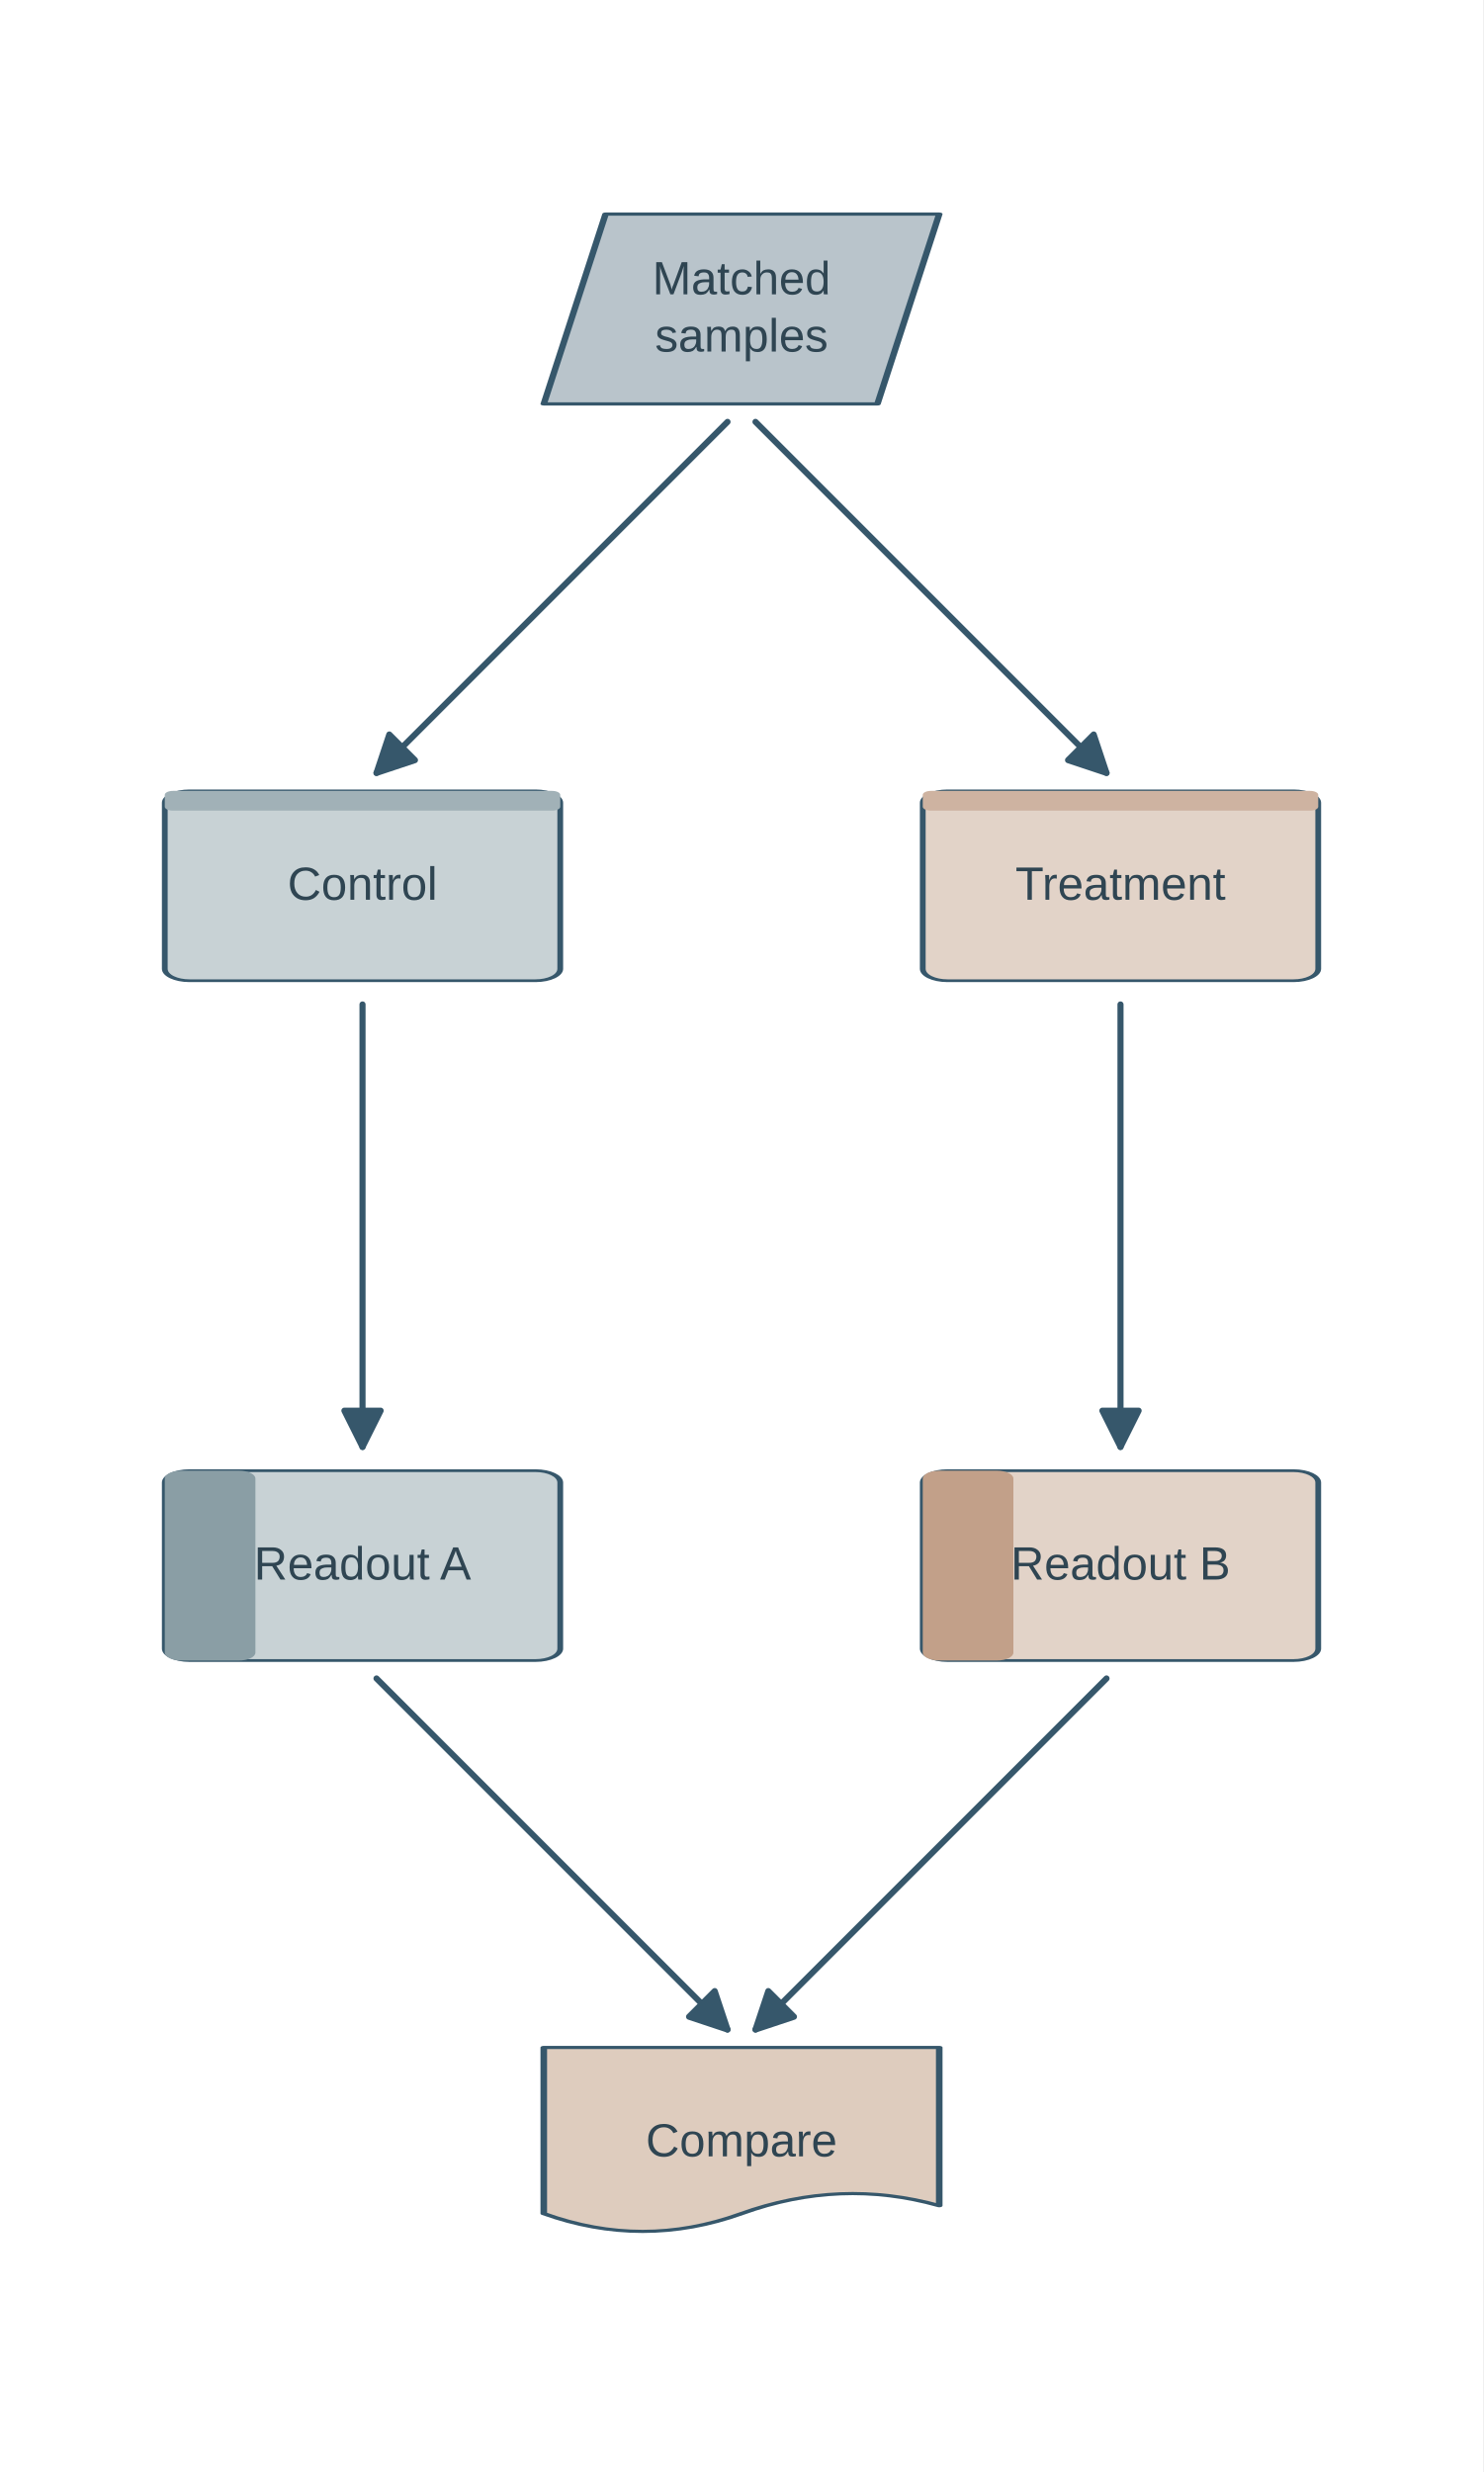
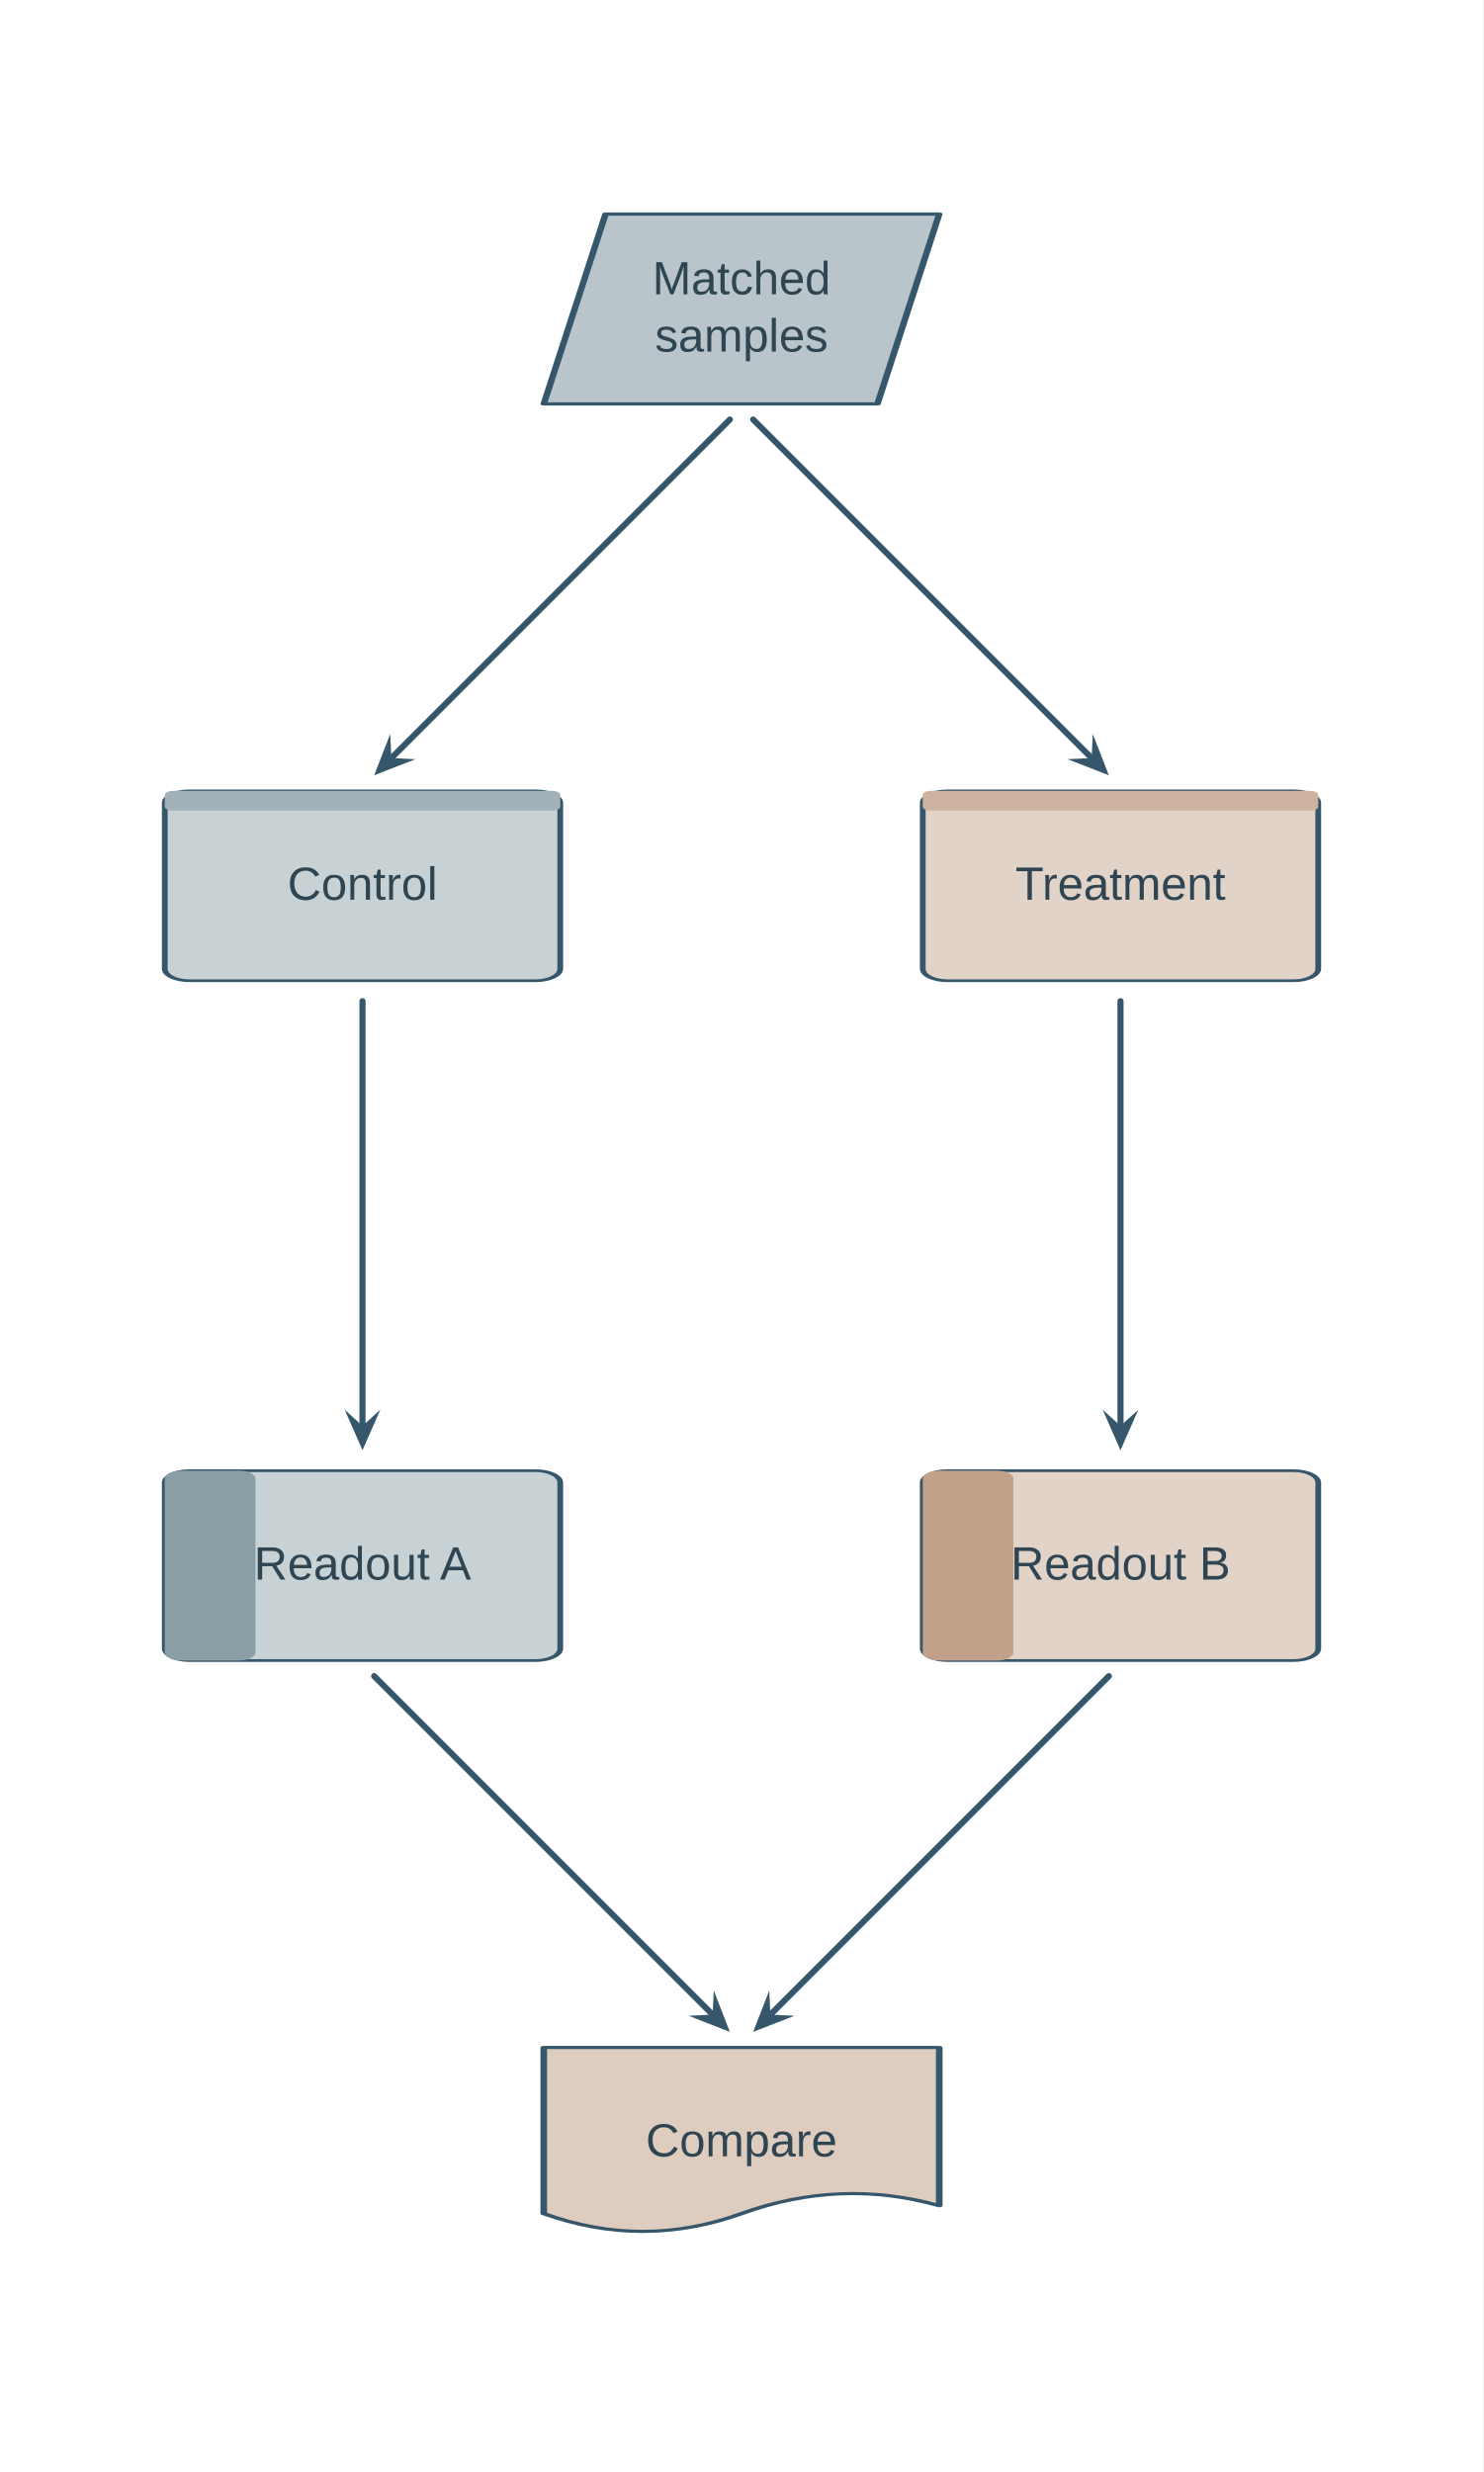
<svg xmlns="http://www.w3.org/2000/svg" width="90.0mm" height="150.0mm" viewBox="0 0 90.0 150.0" data-version="3" data-revision="1">
  <rect width="90.0" height="150.0" fill="#FFFFFF" />
  <g id="layer-compartments" />
  <g id="layer-context" />
  <g id="layer-relations">
    <g data-relation-id="flowlink0" data-relation-type="sequence" id="rel-flowlink0">
-       <path fill="none" stroke="#36576B" stroke-width="0.37" stroke-linecap="round" stroke-linejoin="round" d="M 44.151 25.599 Q 33.5 36.25 22.849 46.901" data-line-body="true" data-indirect="false" />
-       <path fill="#36576B" stroke="#36576B" stroke-width="0.37" stroke-linecap="round" stroke-linejoin="round" data-endpoint="step-arrow" d="M 23.626 44.568 L 22.849 46.901 L 25.182 46.124 Z" />
+       <path fill="none" stroke="#36576B" stroke-width="0.37" stroke-linecap="round" stroke-linejoin="round" d="M 44.293 25.457 Q 34.023 35.727 23.752 45.998" data-line-body="true" data-indirect="false" />
+       <path fill="#36576B" stroke="none" stroke-width="0.37" stroke-linecap="round" stroke-linejoin="round" data-endpoint="step-arrow" d="M 22.707 47.043 L 23.683 44.535 L 23.752 45.998 L 25.215 46.067 Z" />
    </g>
    <g data-relation-id="flowlink1" data-relation-type="sequence" id="rel-flowlink1">
-       <path fill="none" stroke="#36576B" stroke-width="0.37" stroke-linecap="round" stroke-linejoin="round" d="M 45.849 25.599 Q 56.5 36.25 67.151 46.901" data-line-body="true" data-indirect="false" />
-       <path fill="#36576B" stroke="#36576B" stroke-width="0.37" stroke-linecap="round" stroke-linejoin="round" data-endpoint="step-arrow" d="M 64.818 46.124 L 67.151 46.901 L 66.374 44.568 Z" />
+       <path fill="none" stroke="#36576B" stroke-width="0.37" stroke-linecap="round" stroke-linejoin="round" d="M 45.707 25.457 Q 55.977 35.727 66.248 45.998" data-line-body="true" data-indirect="false" />
+       <path fill="#36576B" stroke="none" stroke-width="0.37" stroke-linecap="round" stroke-linejoin="round" data-endpoint="step-arrow" d="M 67.293 47.043 L 64.785 46.067 L 66.248 45.998 L 66.317 44.535 Z" />
    </g>
    <g data-relation-id="flowlink2" data-relation-type="sequence" id="rel-flowlink2">
-       <path fill="none" stroke="#36576B" stroke-width="0.37" stroke-linecap="round" stroke-linejoin="round" d="M 22.0 60.95 Q 22.0 74.375 22.0 87.8" data-line-body="true" data-indirect="false" />
-       <path fill="#36576B" stroke="#36576B" stroke-width="0.37" stroke-linecap="round" stroke-linejoin="round" data-endpoint="step-arrow" d="M 20.9 85.6 L 22.0 87.8 L 23.1 85.6 Z" />
+       <path fill="none" stroke="#36576B" stroke-width="0.37" stroke-linecap="round" stroke-linejoin="round" d="M 22.0 60.75 Q 22.0 73.636 22.0 86.522" data-line-body="true" data-indirect="false" />
+       <path fill="#36576B" stroke="none" stroke-width="0.37" stroke-linecap="round" stroke-linejoin="round" data-endpoint="step-arrow" d="M 22.0 88.0 L 20.916 85.537 L 22.0 86.522 L 23.084 85.537 Z" />
    </g>
    <g data-relation-id="flowlink3" data-relation-type="sequence" id="rel-flowlink3">
-       <path fill="none" stroke="#36576B" stroke-width="0.37" stroke-linecap="round" stroke-linejoin="round" d="M 68.0 60.95 Q 68.0 74.375 68.0 87.8" data-line-body="true" data-indirect="false" />
-       <path fill="#36576B" stroke="#36576B" stroke-width="0.37" stroke-linecap="round" stroke-linejoin="round" data-endpoint="step-arrow" d="M 66.9 85.6 L 68.0 87.8 L 69.1 85.6 Z" />
+       <path fill="none" stroke="#36576B" stroke-width="0.37" stroke-linecap="round" stroke-linejoin="round" d="M 68 60.75 Q 68.0 73.636 68.0 86.522" data-line-body="true" data-indirect="false" />
+       <path fill="#36576B" stroke="none" stroke-width="0.37" stroke-linecap="round" stroke-linejoin="round" data-endpoint="step-arrow" d="M 68.0 88.0 L 66.916 85.537 L 68.0 86.522 L 69.084 85.537 Z" />
    </g>
    <g data-relation-id="flowlink4" data-relation-type="sequence" id="rel-flowlink4">
-       <path fill="none" stroke="#36576B" stroke-width="0.37" stroke-linecap="round" stroke-linejoin="round" d="M 22.849 101.849 Q 33.5 112.5 44.151 123.151" data-line-body="true" data-indirect="false" />
-       <path fill="#36576B" stroke="#36576B" stroke-width="0.37" stroke-linecap="round" stroke-linejoin="round" data-endpoint="step-arrow" d="M 41.818 122.374 L 44.151 123.151 L 43.374 120.818 Z" />
+       <path fill="none" stroke="#36576B" stroke-width="0.37" stroke-linecap="round" stroke-linejoin="round" d="M 22.707 101.707 Q 32.977 111.977 43.248 122.248" data-line-body="true" data-indirect="false" />
+       <path fill="#36576B" stroke="none" stroke-width="0.37" stroke-linecap="round" stroke-linejoin="round" data-endpoint="step-arrow" d="M 44.293 123.293 L 41.785 122.317 L 43.248 122.248 L 43.317 120.785 Z" />
    </g>
    <g data-relation-id="flowlink5" data-relation-type="sequence" id="rel-flowlink5">
-       <path fill="none" stroke="#36576B" stroke-width="0.37" stroke-linecap="round" stroke-linejoin="round" d="M 67.151 101.849 Q 56.5 112.5 45.849 123.151" data-line-body="true" data-indirect="false" />
-       <path fill="#36576B" stroke="#36576B" stroke-width="0.37" stroke-linecap="round" stroke-linejoin="round" data-endpoint="step-arrow" d="M 46.626 120.818 L 45.849 123.151 L 48.182 122.374 Z" />
+       <path fill="none" stroke="#36576B" stroke-width="0.37" stroke-linecap="round" stroke-linejoin="round" d="M 67.293 101.707 Q 57.023 111.977 46.752 122.248" data-line-body="true" data-indirect="false" />
+       <path fill="#36576B" stroke="none" stroke-width="0.37" stroke-linecap="round" stroke-linejoin="round" data-endpoint="step-arrow" d="M 45.707 123.293 L 46.683 120.785 L 46.752 122.248 L 48.215 122.317 Z" />
    </g>
  </g>
  <g id="layer-objects">
    <g data-object-id="step0" data-type="process" id="obj-step0">
      <g data-glyph="step0" transform="rotate(0.0 45.0 18.75)">
        <g transform="translate(32.5 12.75) scale(0.25 0.12)">
          <path d="M 17 2 H 98 L 83 98 H 2 Z" fill="#b9c4cb" stroke="#36576B" stroke-width="1.600" stroke-linecap="round" stroke-linejoin="round" />
        </g>
      </g>
      <text x="45" y="17.861" font-size="2.822" font-family="Arial,Microsoft YaHei,sans-serif" fill="#2F4552" text-anchor="middle" font-weight="400" data-label-for="step0">Matched</text>
      <text x="45" y="21.332" font-size="2.822" font-family="Arial,Microsoft YaHei,sans-serif" fill="#2F4552" text-anchor="middle" font-weight="400" data-label-for="step0">samples</text>
    </g>
    <g data-object-id="step1" data-type="process" id="obj-step1">
      <g data-glyph="step1" transform="rotate(0.0 22.0 53.75)">
        <g transform="translate(9.5 47.75) scale(0.25 0.12)">
          <rect x="2.00" y="2.00" width="96.00" height="96.00" rx="6.00" fill="#c8d2d5" stroke="#36576B" stroke-width="1.400" />
          <rect x="2.00" y="2.00" width="96.00" height="10.00" rx="2.00" fill="#a1b1b7" stroke="none" stroke-width="1.200" />
        </g>
      </g>
      <text x="22" y="54.597" font-size="2.822" font-family="Arial,Microsoft YaHei,sans-serif" fill="#2F4552" text-anchor="middle" font-weight="400" data-label-for="step1">Control</text>
    </g>
    <g data-object-id="step2" data-type="process" id="obj-step2">
      <g data-glyph="step2" transform="rotate(0.0 68.0 53.75)">
        <g transform="translate(55.5 47.75) scale(0.25 0.12)">
          <rect x="2.00" y="2.00" width="96.00" height="96.00" rx="6.00" fill="#e2d3c8" stroke="#36576B" stroke-width="1.400" />
          <rect x="2.00" y="2.00" width="96.00" height="10.00" rx="2.00" fill="#ceb3a1" stroke="none" stroke-width="1.200" />
        </g>
      </g>
      <text x="68" y="54.597" font-size="2.822" font-family="Arial,Microsoft YaHei,sans-serif" fill="#2F4552" text-anchor="middle" font-weight="400" data-label-for="step2">Treatment</text>
    </g>
    <g data-object-id="step3" data-type="process" id="obj-step3">
      <g data-glyph="step3" transform="rotate(0.0 22.0 95.0)">
        <g transform="translate(9.5 89.0) scale(0.25 0.12)">
          <rect x="2.00" y="2.00" width="96.00" height="96.00" rx="6.00" fill="#c8d2d5" stroke="#36576B" stroke-width="1.400" />
          <rect x="2.00" y="2.00" width="22.00" height="96.00" rx="4.00" fill="#8a9ea5" stroke="none" stroke-width="1.200" />
        </g>
      </g>
      <text x="22" y="95.847" font-size="2.822" font-family="Arial,Microsoft YaHei,sans-serif" fill="#2F4552" text-anchor="middle" font-weight="400" data-label-for="step3">Readout A</text>
    </g>
    <g data-object-id="step4" data-type="process" id="obj-step4">
      <g data-glyph="step4" transform="rotate(0.0 68.0 95.0)">
        <g transform="translate(55.5 89.0) scale(0.25 0.12)">
          <rect x="2.00" y="2.00" width="96.00" height="96.00" rx="6.00" fill="#e2d3c8" stroke="#36576B" stroke-width="1.400" />
          <rect x="2.00" y="2.00" width="22.00" height="96.00" rx="4.00" fill="#c2a089" stroke="none" stroke-width="1.200" />
        </g>
      </g>
      <text x="68" y="95.847" font-size="2.822" font-family="Arial,Microsoft YaHei,sans-serif" fill="#2F4552" text-anchor="middle" font-weight="400" data-label-for="step4">Readout B</text>
    </g>
    <g data-object-id="step5" data-type="process" id="obj-step5">
      <g data-glyph="step5" transform="rotate(0.0 45.0 130.0)">
        <g transform="translate(32.5 124.0) scale(0.25 0.12)">
          <path d="M 2 2 H 98 V 82 Q 74 68 50 86 T 2 86 Z" fill="#deccbe" stroke="#36576B" stroke-width="1.600" stroke-linecap="round" stroke-linejoin="round" />
        </g>
      </g>
      <text x="45" y="130.847" font-size="2.822" font-family="Arial,Microsoft YaHei,sans-serif" fill="#2F4552" text-anchor="middle" font-weight="400" data-label-for="step5">Compare</text>
    </g>
  </g>
  <g id="layer-callouts" />
</svg>
